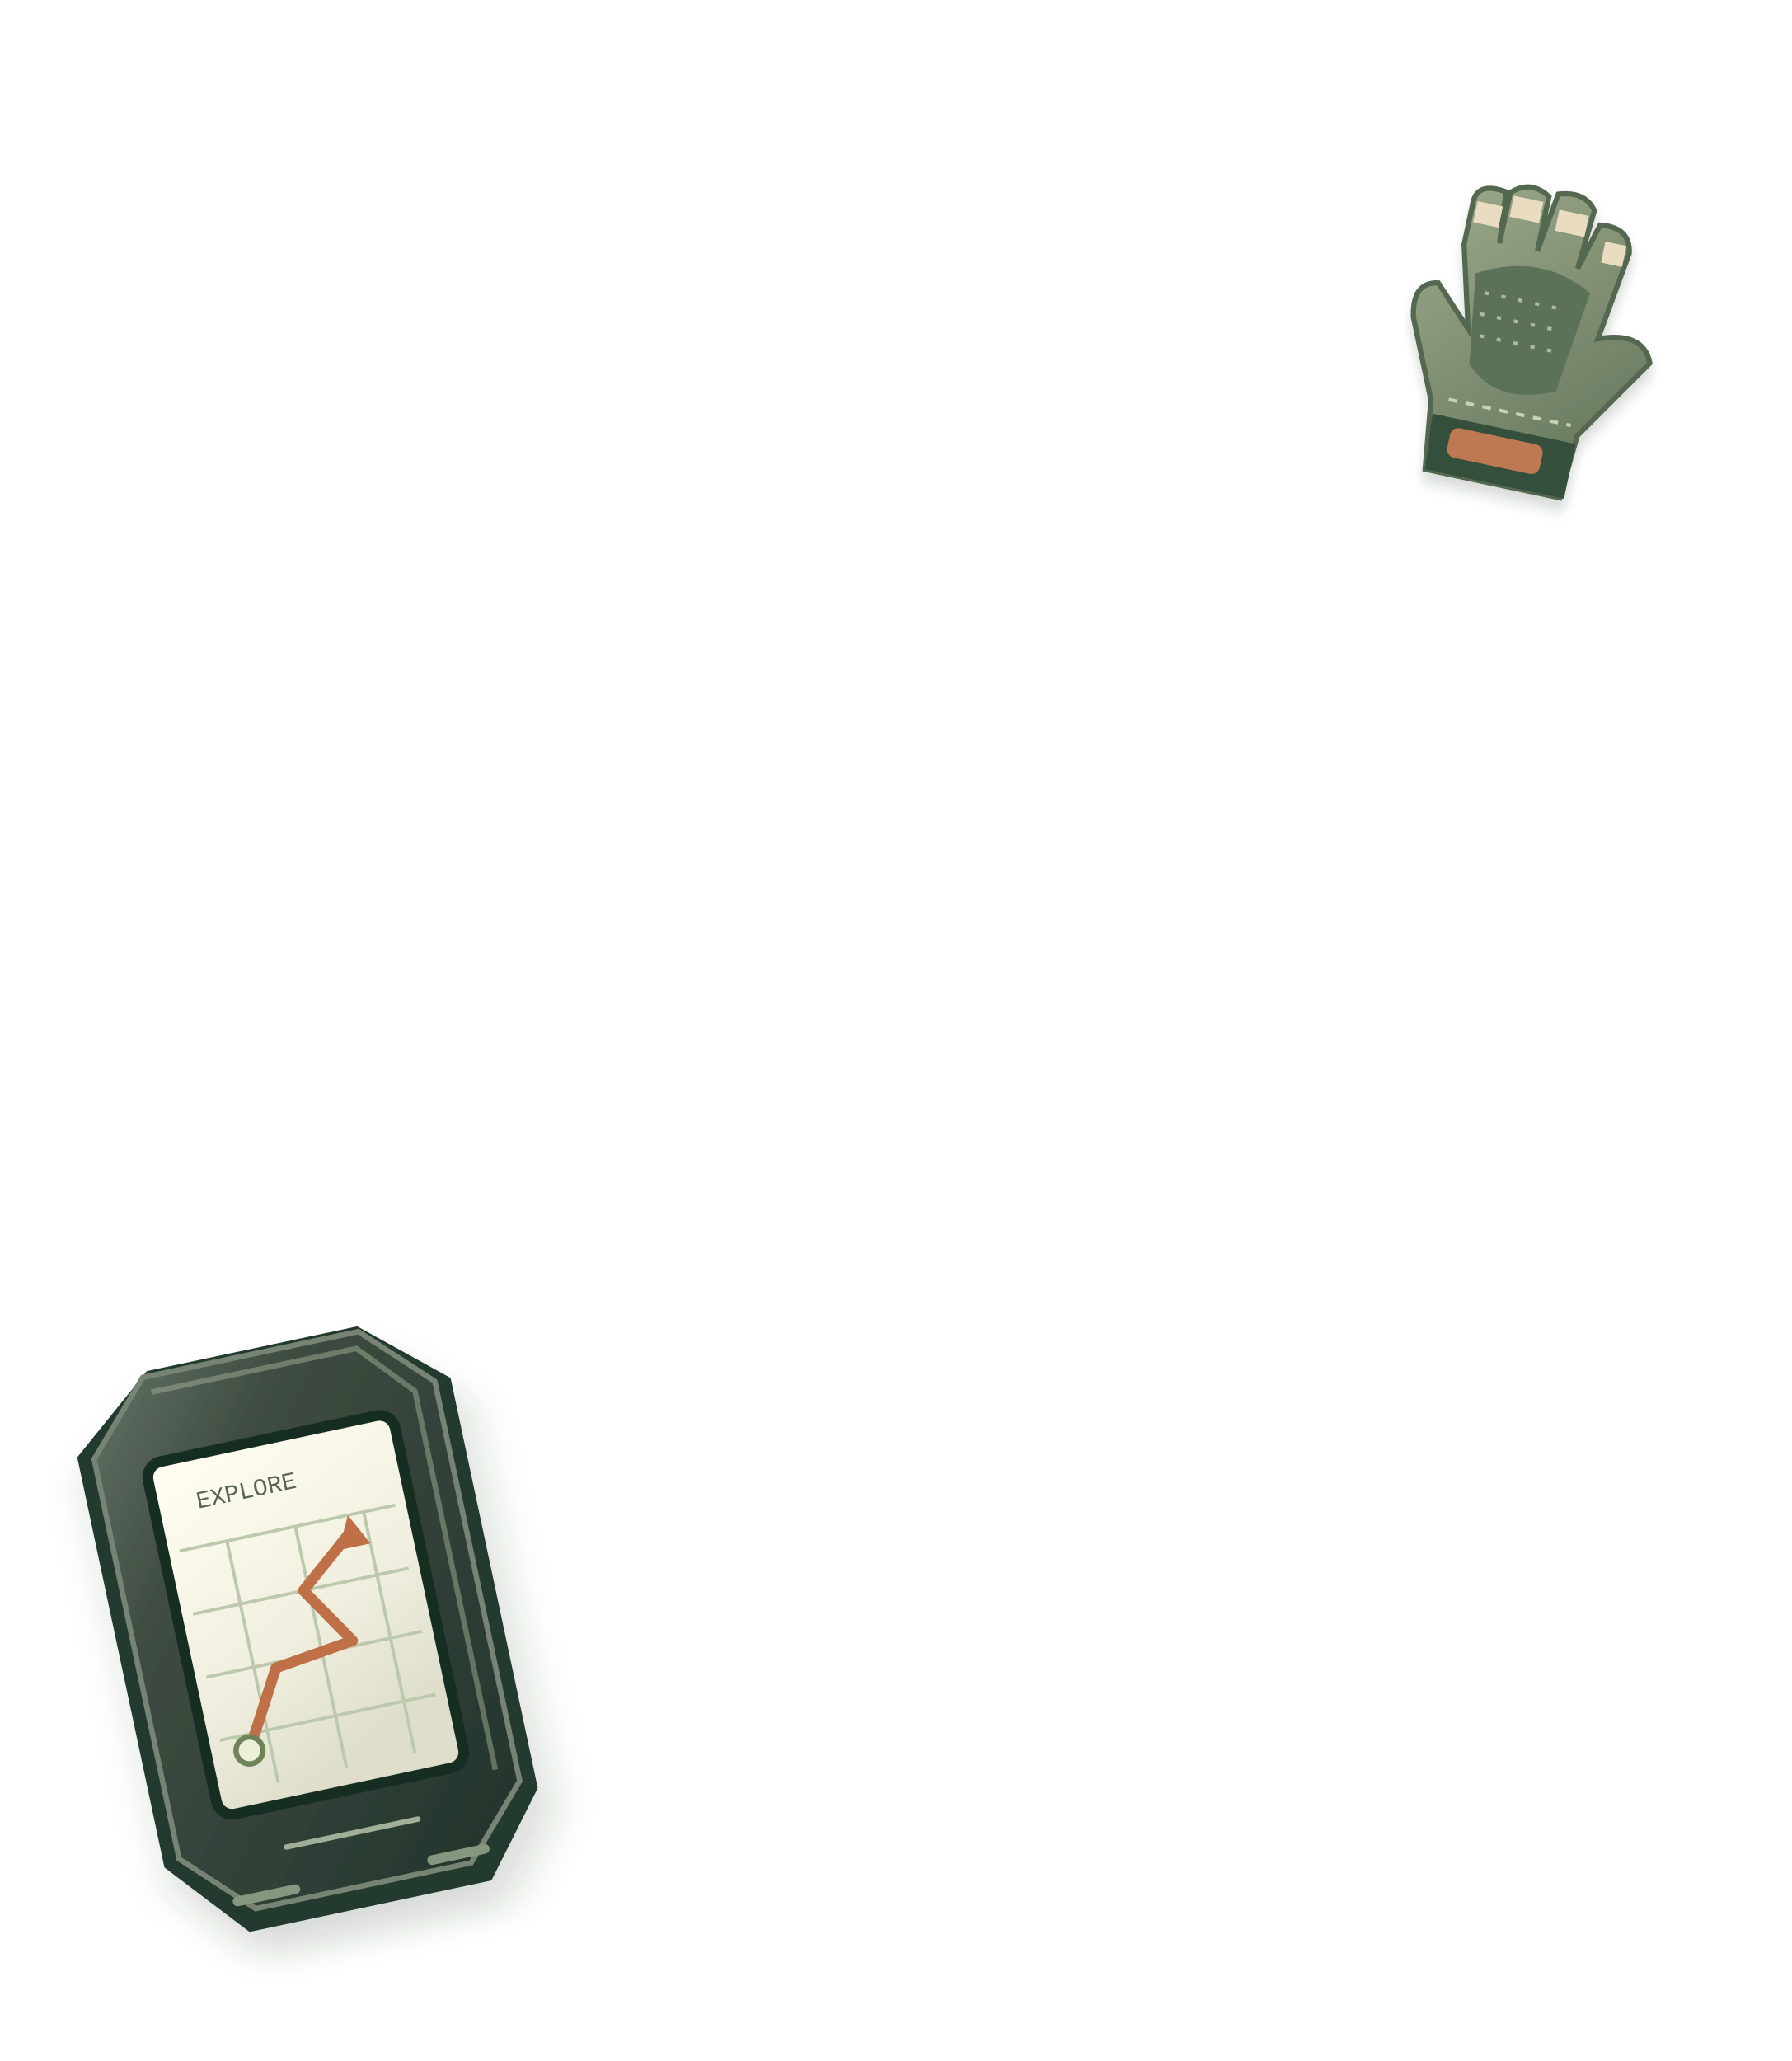
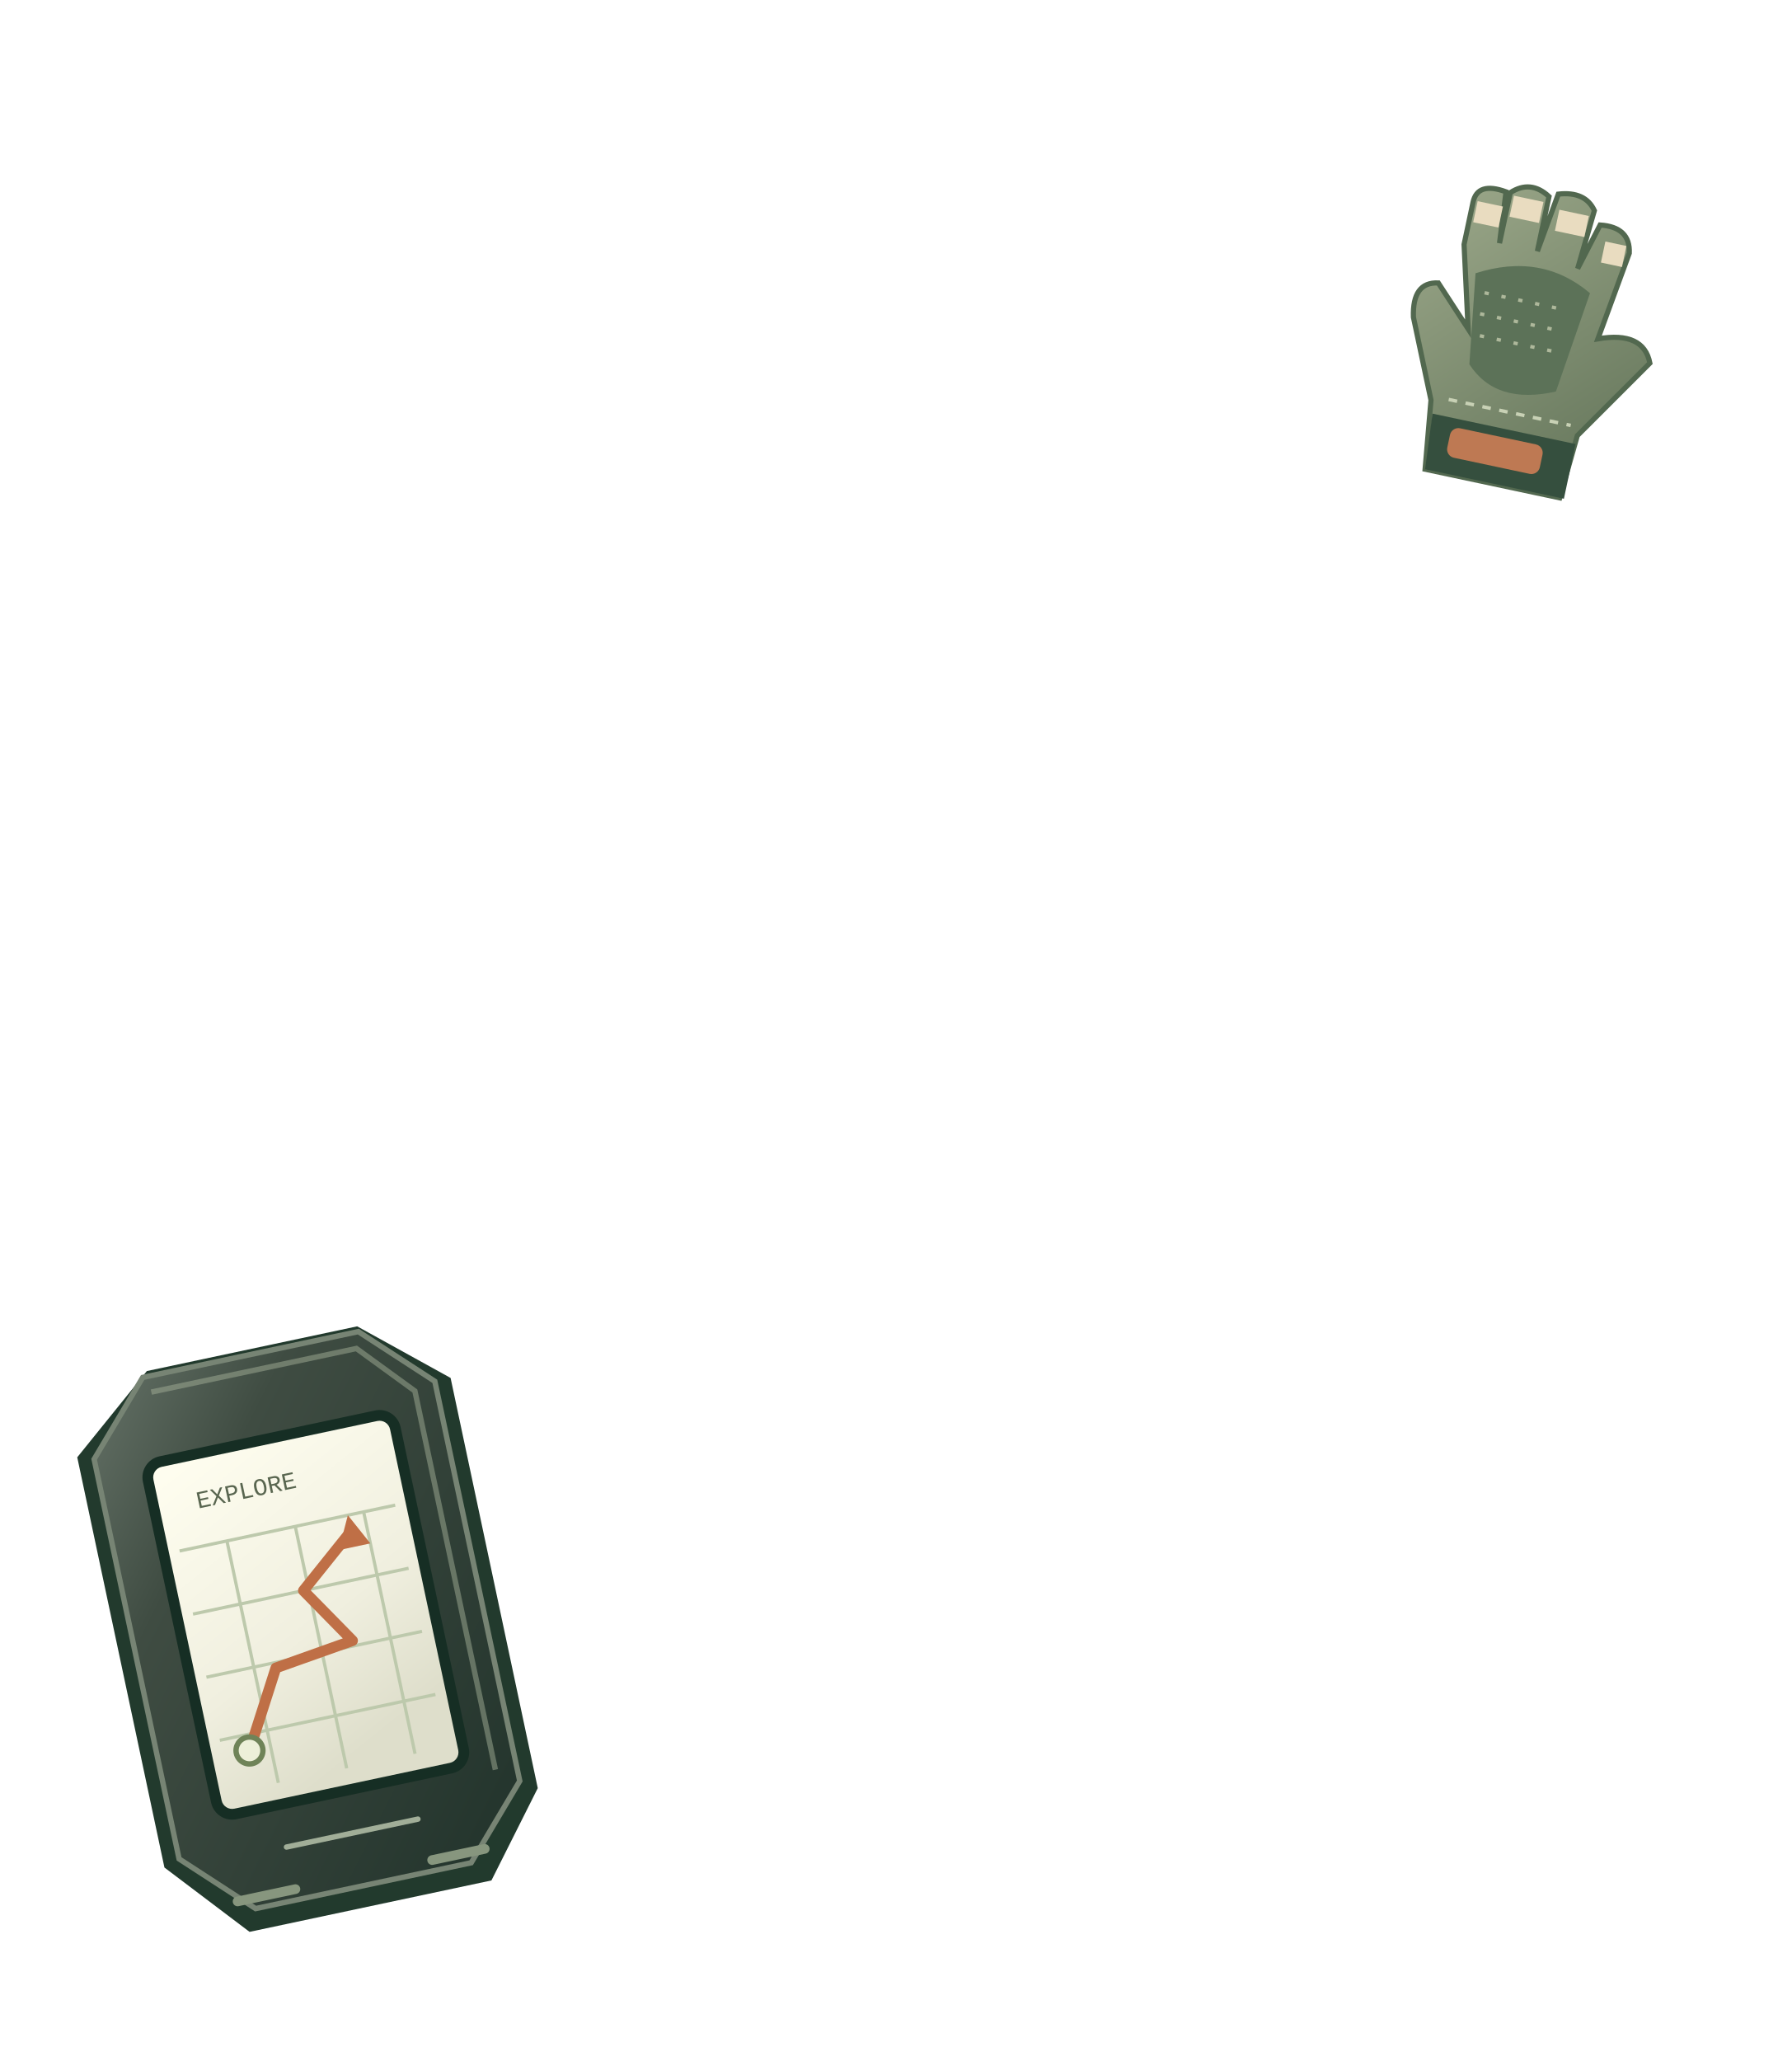
<svg xmlns="http://www.w3.org/2000/svg" viewBox="0 0 200 230" fill="none" aria-hidden="true" focusable="false">
  <defs>
    <linearGradient id="paper" x1="0" y1="0" x2=".35" y2="1">
      <stop stop-color="#fffef0" />
      <stop offset=".64" stop-color="#f0efdf" />
      <stop offset="1" stop-color="#dedecb" />
    </linearGradient>
    <linearGradient id="edge" x2="0" y2="1">
      <stop stop-color="#f3f1df" />
      <stop offset=".42" stop-color="#bdc3b0" />
      <stop offset="1" stop-color="#8f9a87" />
    </linearGradient>
    <linearGradient id="pearl" x1="0" y1="0" x2=".4" y2="1">
      <stop stop-color="#fffdf3" />
      <stop offset=".48" stop-color="#eeede2" />
      <stop offset="1" stop-color="#d5d8cb" />
    </linearGradient>
    <linearGradient id="ember" x1="0" y1="0" x2=".5" y2="1">
      <stop stop-color="#e69b73" />
      <stop offset=".5" stop-color="#c76b4b" />
      <stop offset="1" stop-color="#985037" />
    </linearGradient>
    <linearGradient id="olive" x1="0" y1="0" x2=".8" y2="1">
      <stop stop-color="#9da98b" />
      <stop offset="1" stop-color="#66775c" />
    </linearGradient>
    <linearGradient id="graphite" x1="0" y1="0" x2=".8" y2="1">
      <stop stop-color="#657267" />
      <stop offset=".3" stop-color="#3f4c42" />
      <stop offset="1" stop-color="#25362e" />
    </linearGradient>
    <linearGradient id="glass" x1="0" y1="0" x2=".7" y2="1">
      <stop stop-color="#728776" />
      <stop offset=".48" stop-color="#354d43" />
      <stop offset="1" stop-color="#1c3029" />
    </linearGradient>
    <linearGradient id="lcd" x1="0" y1="0" x2="0" y2="1">
      <stop stop-color="#dae2bd" />
      <stop offset="1" stop-color="#b6c49b" />
    </linearGradient>
    <linearGradient id="steel" x1="0" y1="0" x2="1" y2=".3">
      <stop stop-color="#879487" />
      <stop offset=".27" stop-color="#f0f0de" />
      <stop offset=".48" stop-color="#c3cbb8" />
      <stop offset=".72" stop-color="#f7f7e7" />
      <stop offset="1" stop-color="#8c9989" />
    </linearGradient>
    <filter id="shadow" x="-45%" y="-35%" width="190%" height="195%" color-interpolation-filters="sRGB">
      <feDropShadow dx="1.5" dy="5" stdDeviation="3.5" flood-color="#25382b" flood-opacity=".18" />
    </filter>
    <filter id="soft" x="-45%" y="-35%" width="190%" height="195%" color-interpolation-filters="sRGB">
      <feDropShadow dx=".5" dy="2" stdDeviation="1.4" flood-color="#203a2a" flood-opacity=".2" />
    </filter>
  </defs>
  <g transform="translate(7 155) scale(0.6) rotate(-12)">
-     <g filter="url(#shadow)">
+     <g>
      <path d="M16 0h40l15 13v78l-12 15H13L0 91V13Z" fill="#223a2d" />
      <path d="M15 1h41l12 12v76l-12 13H15L3 90V14Z" fill="url(#graphite)" stroke="#778474" />
      <path d="M16 4h39l9 10v72" stroke="#a2ae97" stroke-opacity=".5" />
      <rect x="11" y="16" width="49" height="69" rx="4" fill="#162e24" />
      <rect x="13" y="18" width="45" height="65" rx="2" fill="url(#paper)" />
      <text x="20" y="27" font-family="'Courier New',monospace" font-size="4.5" fill="#596650">EXPLORE</text>
      <path d="M15 34h41M15 46h41M15 58h41M15 70h41M24 34v46m13-46v46m13-46v46" stroke="#bdc9ac" stroke-width=".6" />
      <path d="m20 73 8-14 15-2-7-11 11-9" stroke="#bf6f46" stroke-width="2" stroke-linejoin="round" />
      <circle cx="20" cy="73" r="2.5" fill="#edf0d9" stroke="#6f8358" />
      <path d="m47 34-3 6h6Z" fill="#bf6f46" />
      <path d="M23 92h25" stroke="#a1ae98" stroke-width="1" stroke-linecap="round" />
      <path d="M12 100h11m26 0h10" stroke="#87967e" stroke-width="1.8" stroke-linecap="round" />
    </g>
  </g>
  <g transform="translate(159 18) scale(0.48) rotate(12)">
-     <g filter="url(#soft)">
+     <g>
      <path d="M13 17V7q0-5 7-4l1 12V3q4-4 9-1v13l2-14q6-2 9 2l-1 14 3-11q7-1 8 5l-3 21q10-4 13 3l-13 20-1 15H15l-2-16L5 36q-2-8 4-9l9 9Z" fill="url(#olive)" stroke="#52684f" stroke-width="1.2" />
      <path d="M14 9h6m2-3h7m4 1h7m5 5h5" stroke="#e9dcc0" stroke-width="5" />
      <path d="M17 23q14-8 27-1l-3 24q-13 6-21-2Z" fill="#5c7258" />
      <path d="M20 27h20m-20 5h19m-18 5h17" stroke="#aeb89b" stroke-width=".8" stroke-dasharray="1 3" />
      <path d="M14 57h34v13H15Z" fill="#354f3e" />
      <rect x="19" y="59" width="22" height="7" rx="2" fill="#be7953" />
      <path d="M17 53h29" stroke="#c8d1b5" stroke-width=".8" stroke-dasharray="2 2" />
    </g>
  </g>
</svg>
